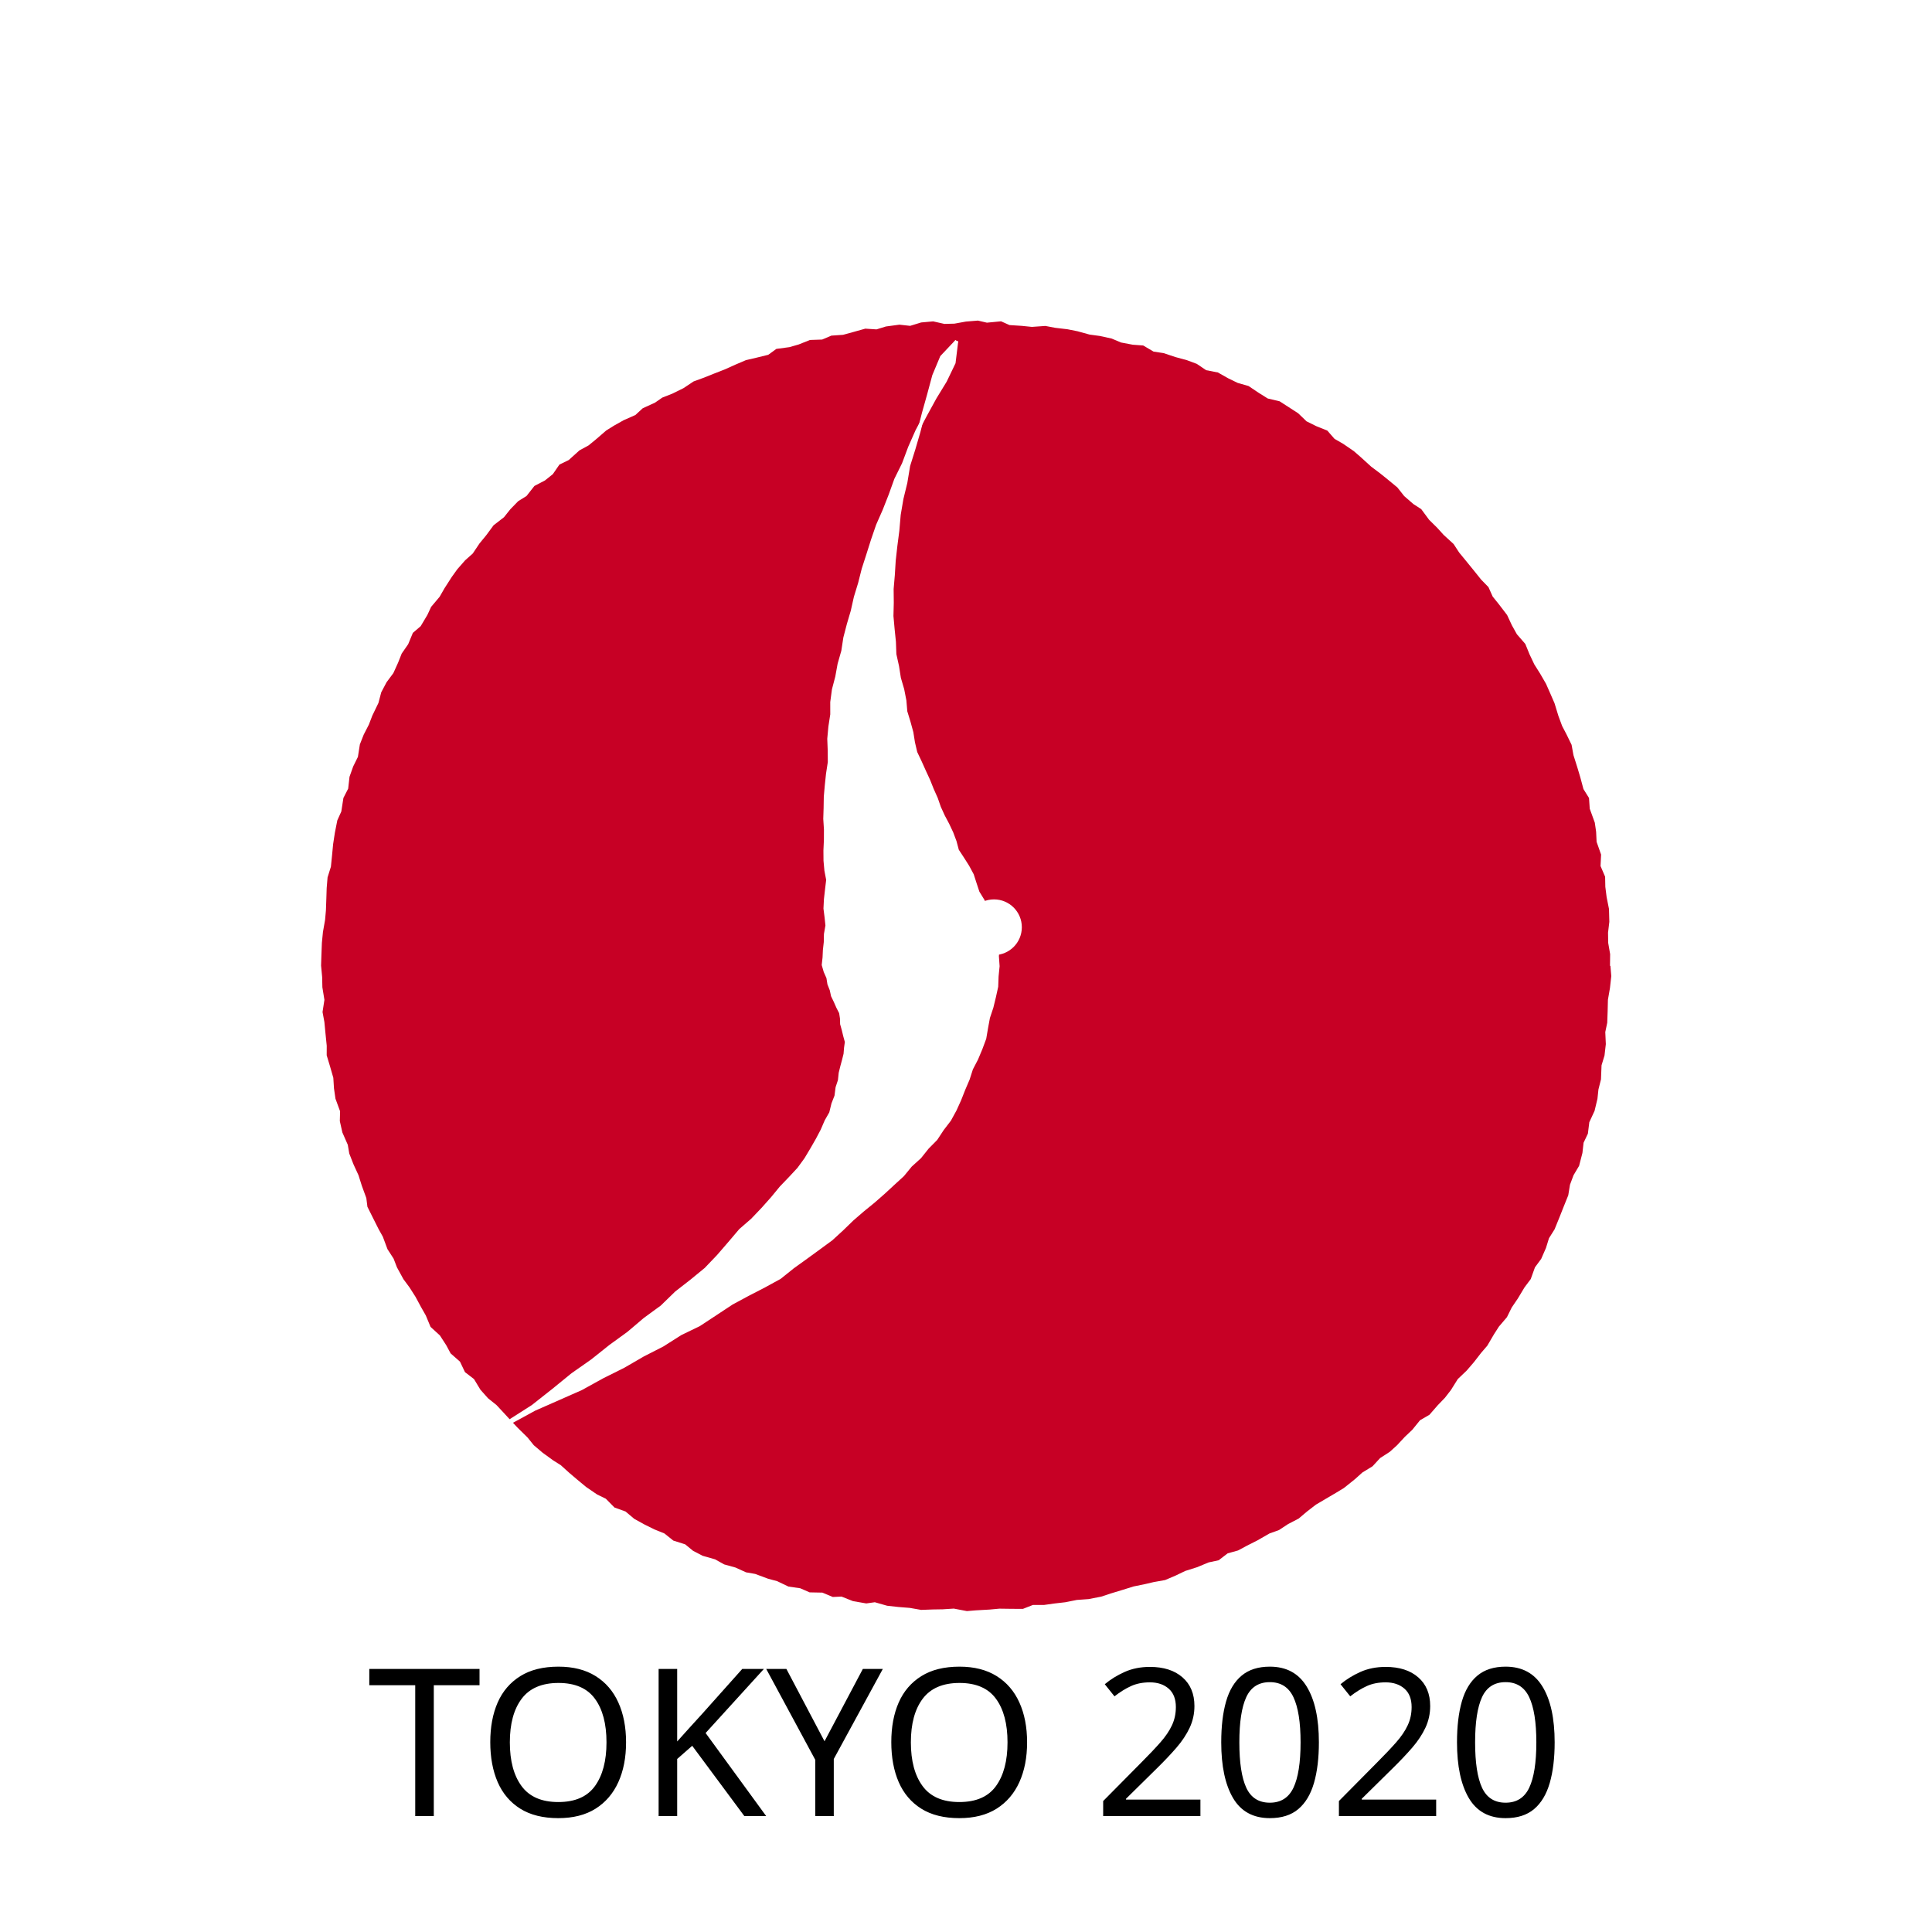
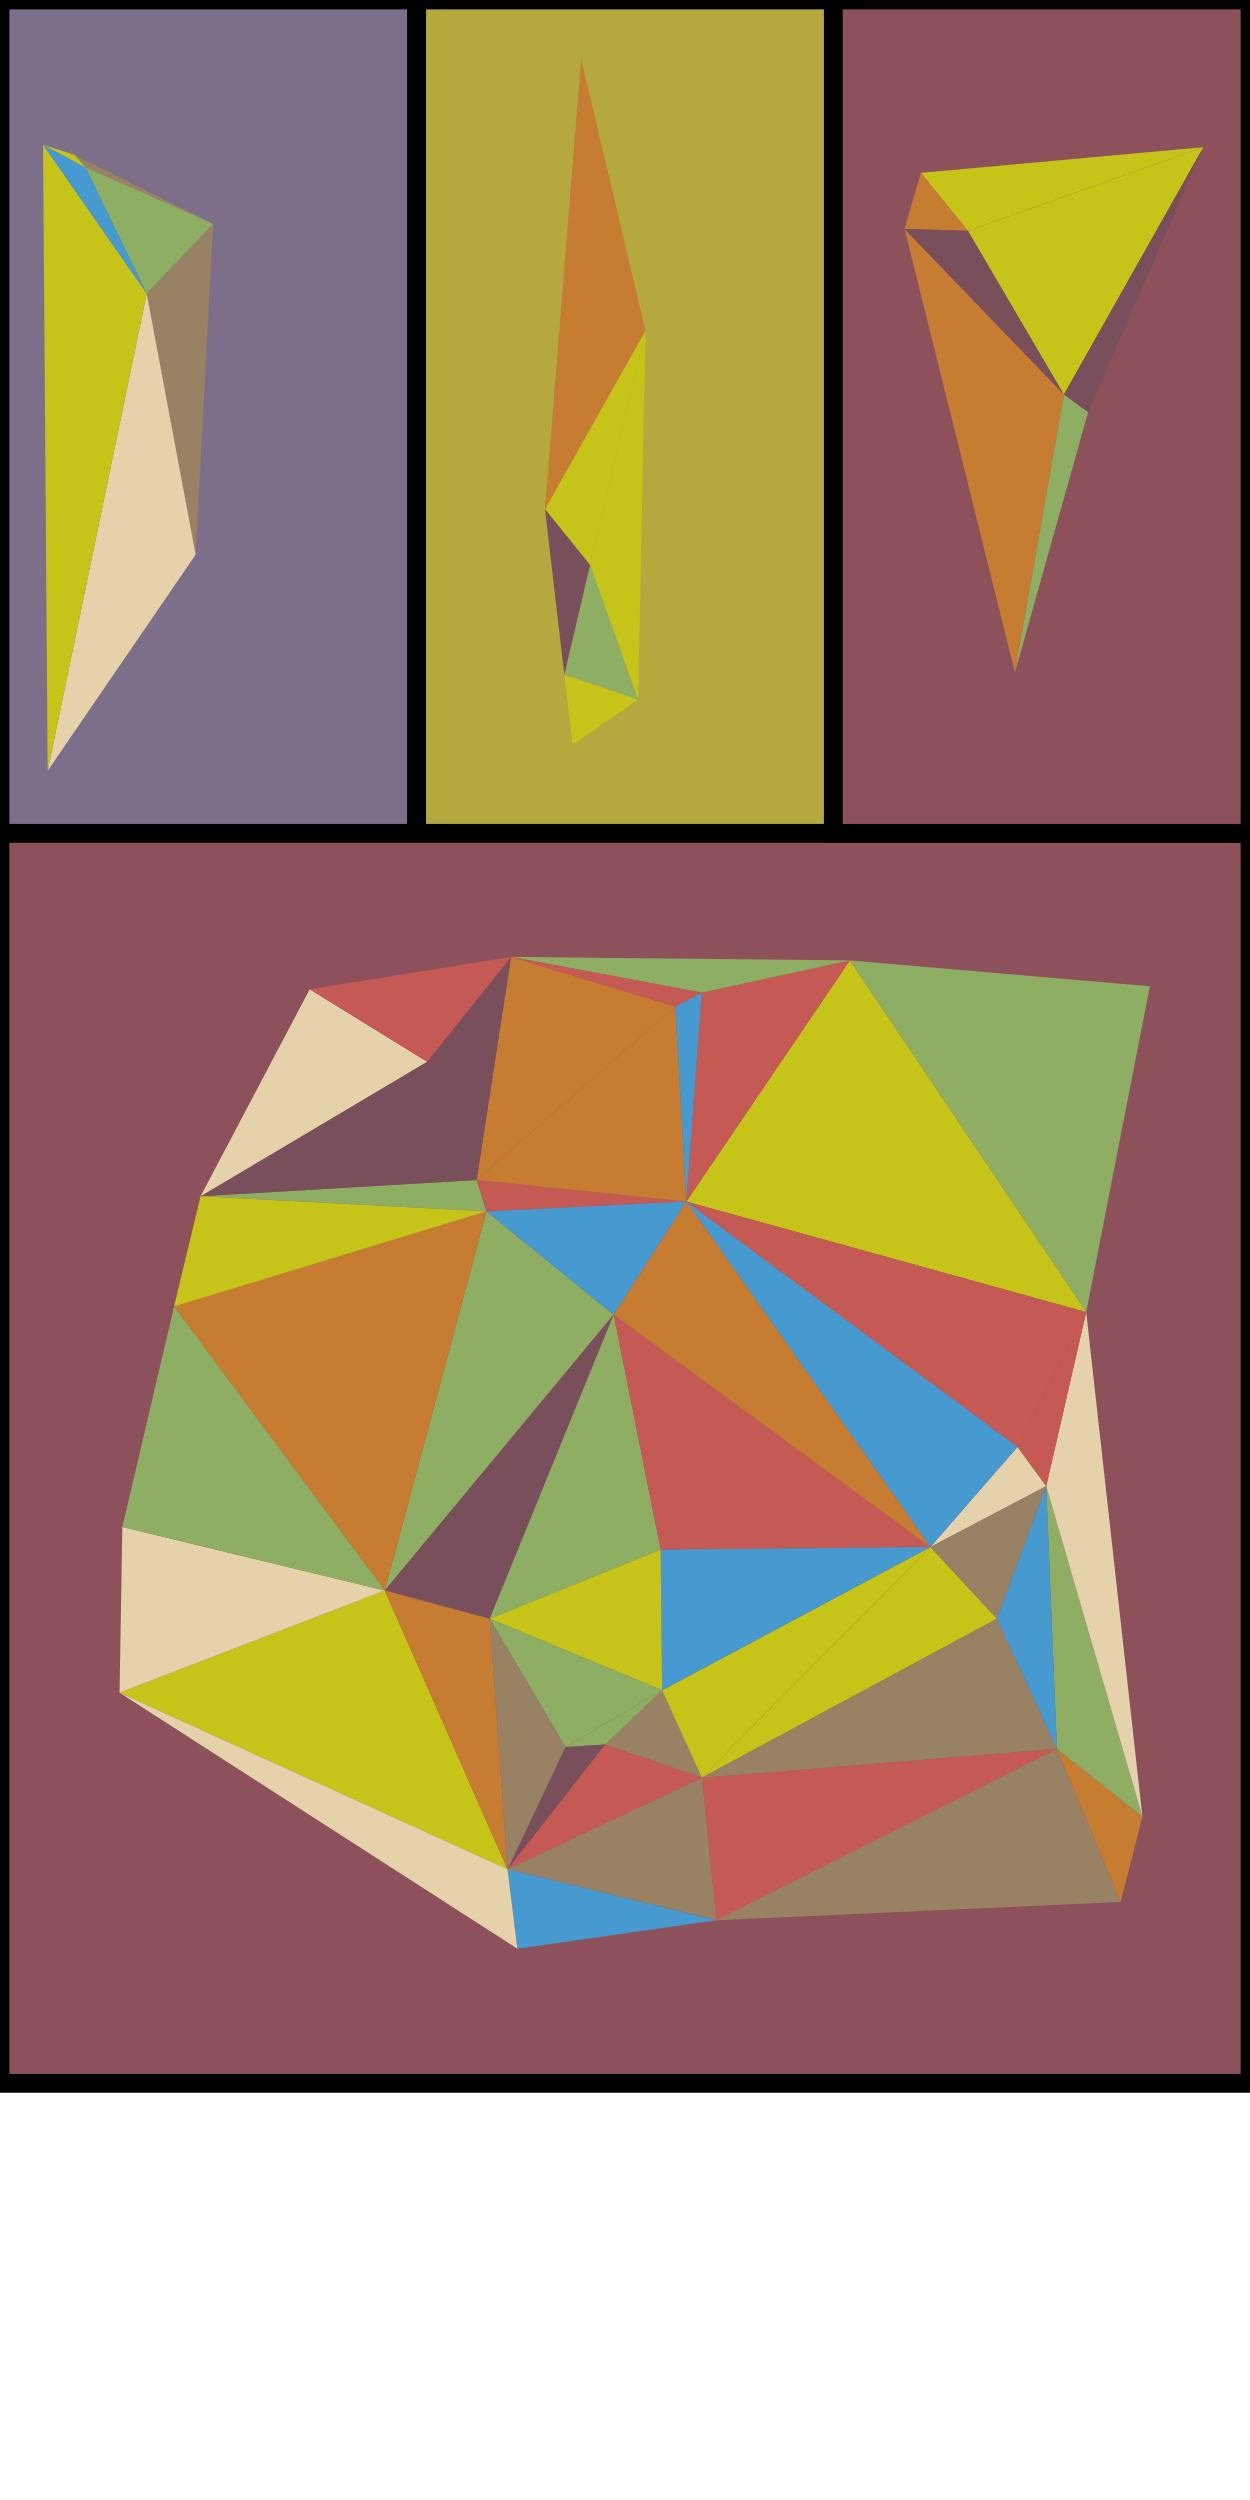
- <svg xmlns="http://www.w3.org/2000/svg" xmlns:html="http://www.w3.org/1999/xhtml" width="600" height="600" version="1.1">
+ <svg xmlns="http://www.w3.org/2000/svg" xmlns:html="http://www.w3.org/1999/xhtml" width="1000" height="2000" version="1.1">
  <html:defs>
    <html:style type="text/css">
body { background-color: rgb(234, 234, 234); }
#canvas svg { background-color: white; box-shadow: rgba(0, 0, 0, 0.059) 0px 3px 2px 0px, rgba(0, 0, 0, 0.02) -1px -1px 1px 0px inset; border-width: 1px; border-style: solid; border-color: rgb(226, 226, 226) rgb(226, 226, 226) rgb(206, 206, 206); border-image: initial; }</html:style>
  </html:defs>
-   <g transform="translate(300 300)">
-     <path fill="rgb(199, 0, 37)" stroke="none" d="M 200 0 L 200.128 -0.073 L 200.396 3.141 L 199.989 6.834 L 199.356 10.486 L 199.267 14.107 L 199.139 17.631 L 198.536 20.507 L 198.703 24.266 L 198.296 27.796 L 197.373 30.845 L 197.199 35.209 L 196.411 38.333 L 196.103 41.232 L 195.205 44.995 L 193.573 48.517 L 193.132 52.069 L 191.797 54.879 L 191.438 58.054 L 190.402 62.065 L 188.677 64.97 L 187.574 67.919 L 187.037 71.209 L 185.664 74.613 L 184.429 77.739 L 182.791 81.773 L 181.053 84.534 L 180.116 87.561 L 178.637 90.946 L 176.692 93.589 L 175.382 97.232 L 173.469 99.78 L 171.371 103.273 L 169.482 106.053 L 167.995 109.06 L 165.497 111.99 L 163.968 114.378 L 161.884 117.929 L 160.001 120.116 L 157.725 123.052 L 155.502 125.633 L 152.722 128.292 L 150.584 131.707 L 148.713 134.119 L 146.533 136.378 L 143.928 139.368 L 141.004 141.068 L 138.599 144.035 L 136.293 146.217 L 133.855 148.842 L 131.612 150.875 L 128.622 152.803 L 126.251 155.369 L 123.082 157.31 L 120.794 159.366 L 117.346 162.127 L 114.945 163.583 L 111.776 165.445 L 108.693 167.263 L 105.918 169.403 L 103.305 171.609 L 99.997 173.331 L 97.204 175.173 L 94.265 176.227 L 90.509 178.38 L 87.267 180.019 L 84.481 181.511 L 81.259 182.406 L 78.468 184.553 L 75.358 185.219 L 71.729 186.722 L 68.107 187.864 L 65.117 189.3 L 61.84 190.696 L 58.265 191.335 L 55.568 191.967 L 52.038 192.688 L 48.473 193.8 L 45.071 194.832 L 41.922 195.865 L 38.039 196.615 L 34.427 196.875 L 30.849 197.589 L 27.539 197.97 L 24.221 198.435 L 20.761 198.44 L 17.681 199.651 L 14.258 199.637 L 10.363 199.584 L 7.33 199.865 L 2.994 200.113 L 0.274 200.338 L -3.786 199.564 L -7.213 199.784 L -10.301 199.835 L -13.944 199.967 L -17.448 199.35 L -21.01 199.062 L -24.492 198.677 L -28.316 197.588 L -30.969 197.96 L -35.101 197.244 L -38.661 195.834 L -41.375 195.956 L -44.602 194.601 L -48.554 194.523 L -51.482 193.25 L -55.14 192.723 L -58.634 191.05 L -61.512 190.269 L -65.469 188.799 L -68.32 188.298 L -71.585 186.815 L -75.105 185.84 L -77.931 184.267 L -81.788 183.165 L -84.748 181.629 L -87.211 179.612 L -90.89 178.444 L -93.652 176.232 L -96.744 174.98 L -99.782 173.481 L -103.01 171.702 L -105.742 169.407 L -109.162 168.177 L -111.855 165.445 L -114.573 164.12 L -117.983 161.788 L -120.859 159.401 L -123.216 157.398 L -125.849 155.019 L -128.161 153.564 L -131.468 151.166 L -134.234 148.822 L -136.165 146.425 L -139.153 143.489 L -141.487 141.025 L -143.75 138.56 L -145.827 136.336 L -148.431 134.249 L -150.795 131.598 L -152.803 128.276 L -155.594 126.133 L -157.148 122.872 L -160.058 120.307 L -161.422 117.763 L -163.394 114.722 L -166.285 112.083 L -167.757 108.537 L -169.276 105.863 L -170.951 102.752 L -172.813 99.828 L -174.721 97.248 L -176.724 93.587 L -177.764 90.883 L -179.662 87.948 L -181.11 84.064 L -182.409 81.739 L -184.457 77.661 L -185.898 74.775 L -186.231 72.083 L -187.64 68.225 L -188.66 64.991 L -190.222 61.592 L -191.532 58.236 L -191.99 55.53 L -193.674 51.696 L -194.467 48.165 L -194.385 45.112 L -195.82 41.204 L -196.278 38.008 L -196.486 34.711 L -197.507 31.172 L -198.543 27.74 L -198.53 24.773 L -198.907 21.067 L -199.262 17.367 L -199.833 14.294 L -199.252 10.521 L -199.884 6.601 L -199.952 3.443 L -200.288 -0.138 L -200.179 -3.51 L -200.037 -7.181 L -199.706 -10.562 L -199.043 -14.335 L -198.782 -17.281 L -198.649 -21.021 L -198.547 -24.199 L -198.272 -27.516 L -197.234 -30.835 L -196.871 -34.428 L -196.544 -37.853 L -196.007 -41.368 L -195.247 -45.223 L -194.001 -47.984 L -193.351 -52.195 L -191.872 -55.078 L -191.455 -58.766 L -190.318 -61.964 L -188.851 -64.937 L -188.238 -68.829 L -187.048 -71.845 L -185.444 -74.973 L -184.371 -77.767 L -182.469 -81.698 L -181.604 -84.995 L -179.945 -88.132 L -177.834 -90.967 L -176.378 -94.182 L -175.249 -97.031 L -173.235 -99.94 L -171.783 -103.45 L -169.356 -105.535 L -167.263 -109.044 L -166.117 -111.52 L -163.463 -114.675 L -161.97 -117.286 L -159.715 -120.801 L -157.976 -123.222 L -155.541 -125.997 L -153.185 -128.096 L -151.083 -131.231 L -149.006 -133.761 L -146.714 -136.868 L -143.48 -139.374 L -141.519 -141.84 L -139.078 -144.35 L -136.483 -145.967 L -134.033 -149.082 L -130.759 -150.792 L -128.311 -152.745 L -126.261 -155.725 L -123.378 -157.127 L -120.056 -160.125 L -117.217 -161.674 L -114.952 -163.526 L -111.757 -166.29 L -109.315 -167.816 L -106.319 -169.5 L -102.682 -171.111 L -100.397 -173.207 L -96.577 -174.957 L -94.312 -176.527 L -91.209 -177.742 L -87.759 -179.442 L -84.592 -181.548 L -81.355 -182.724 L -78.217 -183.984 L -74.744 -185.347 L -71.61 -186.76 L -68.323 -188.164 L -65.102 -188.91 L -61.409 -189.817 L -58.887 -191.65 L -54.84 -192.192 L -51.979 -193.014 L -48.467 -194.417 L -44.672 -194.548 L -41.819 -195.767 L -38.166 -196.021 L -34.753 -196.961 L -31.272 -197.933 L -27.798 -197.706 L -24.872 -198.607 L -20.68 -199.17 L -17.35 -198.804 L -13.922 -199.857 L -10.204 -200.194 L -6.714 -199.408 L -3.589 -199.487 L -0.046 -200.13 L 3.701 -200.44 L 6.492 -199.791 L 10.89 -200.213 L 13.503 -199.047 L 17.352 -198.797 L 20.461 -198.481 L 24.647 -198.775 L 27.693 -198.198 L 31.536 -197.742 L 34.651 -197.122 L 38.372 -196.096 L 41.584 -195.658 L 45.233 -194.859 L 48.143 -193.631 L 51.782 -192.947 L 55.035 -192.706 L 58.247 -190.809 L 61.367 -190.335 L 65.06 -189.107 L 68.619 -188.137 L 71.673 -186.998 L 74.584 -185.033 L 78.225 -184.325 L 81.425 -182.518 L 84.376 -181.083 L 87.737 -180.123 L 90.897 -178.005 L 93.719 -176.242 L 97.405 -175.371 L 100.274 -173.52 L 103.158 -171.655 L 105.767 -169.149 L 108.781 -167.654 L 112.213 -166.274 L 114.446 -163.714 L 117.135 -162.165 L 120.46 -159.887 L 122.654 -157.976 L 125.826 -155.087 L 128.394 -153.159 L 130.893 -151.157 L 133.959 -148.626 L 136.098 -145.926 L 138.938 -143.46 L 141.372 -141.89 L 143.83 -138.565 L 146.359 -136.066 L 148.342 -133.877 L 151.42 -131.061 L 153.172 -128.385 L 154.951 -126.221 L 157.702 -122.842 L 159.979 -120.002 L 162.251 -117.671 L 163.561 -114.744 L 165.553 -112.262 L 168.044 -109 L 169.534 -105.807 L 171.08 -103.033 L 173.699 -100.016 L 175.007 -96.808 L 176.49 -93.673 L 178.286 -90.824 L 180.141 -87.616 L 181.522 -84.481 L 182.769 -81.608 L 183.98 -77.653 L 185.143 -74.514 L 186.483 -71.96 L 188.068 -68.702 L 188.649 -65.491 L 189.82 -61.793 L 190.78 -58.582 L 191.753 -54.953 L 193.48 -52.179 L 193.709 -48.856 L 195.28 -44.515 L 195.689 -41.683 L 195.838 -38.572 L 197.232 -34.597 L 197.062 -31.045 L 198.484 -27.727 L 198.548 -24.578 L 198.955 -21.371 L 199.686 -17.708 L 199.792 -13.721 L 199.391 -10.357 L 199.439 -7.182 L 200.042 -3.692" />
-     <circle cx="8.695" cy="-12.041" r="8.645" fill="rgb(255, 255, 255)" stroke="none" />
-     <path fill="rgb(255, 255, 255)" stroke="rgb(255, 255, 255)" d="M -141.302 141.623 L -134.047 137.658 L -126.662 134.406 L -119.504 131.247 L -112.927 127.613 L -106.39 124.356 L -100.306 120.827 L -94.214 117.714 L -88.667 114.19 L -82.873 111.382 L -77.739 108.001 L -72.779 104.725 L -67.661 101.967 L -62.631 99.368 L -57.828 96.738 L -53.765 93.477 L -49.655 90.521 L -45.686 87.632 L -41.841 84.812 L -38.461 81.711 L -35.271 78.617 L -31.984 75.782 L -28.683 73.093 L -25.567 70.359 L -22.592 67.612 L -19.649 64.919 L -17.214 61.947 L -14.327 59.328 L -12 56.405 L -9.33 53.701 L -7.333 50.667 L -5.108 47.762 L -3.405 44.649 L -1.965 41.47 L -0.703 38.267 L 0.648 35.116 L 1.678 31.906 L 3.285 28.821 L 4.608 25.666 L 5.795 22.479 L 6.349 19.237 L 6.944 16.019 L 8.012 12.815 L 8.795 9.601 L 9.505 6.385 L 9.62 3.215 L 9.937 0.049 L 9.717 -3.036 L 9.935 -6.151 L 9.782 -9.193 L 8.695 -12.041 L 7.67 -14.853 L 6.399 -17.576 L 5.287 -20.294 L 3.699 -22.879 L 2.803 -25.592 L 1.93 -28.296 L 0.547 -30.872 L -1.054 -33.392 L -2.699 -35.903 L -3.425 -38.629 L -4.428 -41.301 L -5.668 -43.936 L -7.061 -46.562 L -8.287 -49.25 L -9.25 -52.019 L -10.481 -54.775 L -11.605 -57.591 L -12.915 -60.429 L -14.218 -63.326 L -15.618 -66.278 L -16.343 -69.369 L -16.846 -72.537 L -17.724 -75.74 L -18.727 -79.015 L -19.008 -82.396 L -19.68 -85.844 L -20.717 -89.392 L -21.289 -93.037 L -22.123 -96.801 L -22.259 -100.632 L -22.665 -104.594 L -23.032 -108.676 L -22.928 -112.819 L -22.973 -117.109 L -22.6 -121.456 L -22.322 -125.953 L -21.808 -130.539 L -21.197 -135.246 L -20.775 -140.157 L -19.933 -145.114 L -18.715 -150.116 L -17.84 -155.397 L -16.209 -160.591 L -14.637 -165.977 L -13.209 -171.607 L -11.595 -177.361 L -9.988 -183.33 L -7.557 -189.135 L -2.911 -194.06 L -5.646 -188.237 L -8.21 -182.531 L -10.607 -176.938 L -12.843 -171.457 L -14.92 -166.086 L -16.844 -160.823 L -18.62 -155.665 L -20.25 -150.611 L -21.741 -145.659 L -23.097 -140.806 L -24.321 -136.05 L -25.419 -131.39 L -26.394 -126.823 L -27.252 -122.348 L -27.997 -117.962 L -28.633 -113.663 L -29.164 -109.449 L -29.595 -105.318 L -29.931 -101.269 L -30.176 -97.298 L -30.335 -93.405 L -30.411 -89.586 L -30.409 -85.84 L -30.335 -82.165 L -30.191 -78.559 L -29.983 -75.02 L -29.716 -71.545 L -29.393 -68.133 L -29.018 -64.782 L -28.598 -61.489 L -28.135 -58.252 L -27.634 -55.07 L -27.101 -51.941 L -26.538 -48.862 L -25.952 -45.831 L -25.345 -42.846 L -24.723 -39.906 L -24.09 -37.007 L -23.451 -34.149 L -22.81 -31.329 L -22.17 -28.545 L -21.538 -25.795 L -20.917 -23.076 L -20.312 -20.388 L -19.727 -17.727 L -19.167 -15.093 L -18.635 -12.482 L -18.137 -9.892 L -17.678 -7.322 L -17.26 -4.77 L -16.89 -2.233 L -16.571 0.29 L -16.307 2.802 L -16.104 5.304 L -15.965 7.799 L -15.896 10.289 L -15.9 12.775 L -15.982 15.261 L -16.147 17.747 L -16.399 20.236 L -16.741 22.73 L -17.18 25.231 L -17.719 27.742 L -18.363 30.263 L -19.116 32.797 L -19.982 35.347 L -20.967 37.914 L -22.074 40.5 L -23.308 43.108 L -24.673 45.738 L -26.174 48.395 L -27.816 51.079 L -29.602 53.792 L -31.537 56.537 L -33.626 59.316 L -35.873 62.13 L -38.283 64.982 L -40.86 67.874 L -43.608 70.808 L -46.532 73.785 L -49.636 76.809 L -52.925 79.88 L -56.403 83.002 L -60.075 86.175 L -63.946 89.403 L -68.018 92.687 L -72.298 96.029 L -76.789 99.431 L -81.496 102.896 L -86.424 106.425 L -91.576 110.021 L -96.957 113.685 L -102.573 117.419 L -108.426 121.226 L -114.522 125.108 L -120.865 129.066 L -127.46 133.103 L -134.31 137.221 L -141.421 141.421 Z" />
-     <path fill="rgb(255, 255, 255)" stroke="rgb(255, 255, 255)" d="M -141.541 141.22 L -134.573 136.783 L -128.257 131.8 L -122.227 126.885 L -116.117 122.603 L -110.462 118.096 L -104.839 114.011 L -99.701 109.655 L -94.485 105.852 L -89.974 101.468 L -85.254 97.791 L -80.799 94.138 L -76.935 90.091 L -73.405 86.006 L -70.063 82.068 L -66.386 78.874 L -63.152 75.482 L -60.164 72.129 L -57.431 68.806 L -54.603 65.86 L -51.944 62.998 L -49.735 59.966 L -47.883 56.871 L -46.179 53.901 L -44.661 51.02 L -43.425 48.155 L -41.989 45.638 L -41.304 42.829 L -40.348 40.385 L -40.016 37.776 L -39.282 35.548 L -39.039 33.238 L -38.529 31.178 L -37.999 29.224 L -37.529 27.328 L -37.373 25.409 L -37.116 23.577 L -37.645 21.642 L -38.091 19.795 L -38.593 17.993 L -38.643 16.257 L -38.909 14.503 L -39.813 12.735 L -40.587 10.977 L -41.436 9.213 L -41.828 7.393 L -42.551 5.554 L -42.858 3.615 L -43.714 1.685 L -44.302 -0.348 L -44.051 -2.603 L -43.945 -4.931 L -43.67 -7.387 L -43.62 -9.892 L -43.153 -12.576 L -43.427 -15.184 L -43.765 -17.857 L -43.623 -20.717 L -43.287 -23.698 L -42.92 -26.755 L -43.477 -29.669 L -43.753 -32.714 L -43.779 -35.875 L -43.629 -39.13 L -43.617 -42.411 L -43.827 -45.704 L -43.72 -49.107 L -43.664 -52.549 L -43.355 -56.076 L -42.977 -59.652 L -42.419 -63.286 L -42.443 -66.897 L -42.586 -70.554 L -42.243 -74.3 L -41.655 -78.103 L -41.661 -81.935 L -41.139 -85.836 L -40.105 -89.779 L -39.38 -93.772 L -38.23 -97.795 L -37.604 -101.905 L -36.526 -106.042 L -35.295 -110.222 L -34.337 -114.506 L -33.021 -118.814 L -31.904 -123.239 L -30.466 -127.693 L -29.03 -132.24 L -27.445 -136.854 L -25.418 -141.454 L -23.55 -146.203 L -21.786 -151.107 L -19.399 -155.933 L -17.48 -161.055 L -15.204 -166.196 L -12.476 -171.308 L -9.62 -176.515 L -6.432 -181.732 L -3.735 -187.34 L -2.911 -194.06 L -5.646 -188.237 L -8.21 -182.531 L -10.607 -176.938 L -12.843 -171.457 L -14.92 -166.086 L -16.844 -160.823 L -18.62 -155.665 L -20.25 -150.611 L -21.741 -145.659 L -23.097 -140.806 L -24.321 -136.05 L -25.419 -131.39 L -26.394 -126.823 L -27.252 -122.348 L -27.997 -117.962 L -28.633 -113.663 L -29.164 -109.449 L -29.595 -105.318 L -29.931 -101.269 L -30.176 -97.298 L -30.335 -93.405 L -30.411 -89.586 L -30.409 -85.84 L -30.335 -82.165 L -30.191 -78.559 L -29.983 -75.02 L -29.716 -71.545 L -29.393 -68.133 L -29.018 -64.782 L -28.598 -61.489 L -28.135 -58.252 L -27.634 -55.07 L -27.101 -51.941 L -26.538 -48.862 L -25.952 -45.831 L -25.345 -42.846 L -24.723 -39.906 L -24.09 -37.007 L -23.451 -34.149 L -22.81 -31.329 L -22.17 -28.545 L -21.538 -25.795 L -20.917 -23.076 L -20.312 -20.388 L -19.727 -17.727 L -19.167 -15.093 L -18.635 -12.482 L -18.137 -9.892 L -17.678 -7.322 L -17.26 -4.77 L -16.89 -2.233 L -16.571 0.29 L -16.307 2.802 L -16.104 5.304 L -15.965 7.799 L -15.896 10.289 L -15.9 12.775 L -15.982 15.261 L -16.147 17.747 L -16.399 20.236 L -16.741 22.73 L -17.18 25.231 L -17.719 27.742 L -18.363 30.263 L -19.116 32.797 L -19.982 35.347 L -20.967 37.914 L -22.074 40.5 L -23.308 43.108 L -24.673 45.738 L -26.174 48.395 L -27.816 51.079 L -29.602 53.792 L -31.537 56.537 L -33.626 59.316 L -35.873 62.13 L -38.283 64.982 L -40.86 67.874 L -43.608 70.808 L -46.532 73.785 L -49.636 76.809 L -52.925 79.88 L -56.403 83.002 L -60.075 86.175 L -63.946 89.403 L -68.018 92.687 L -72.298 96.029 L -76.789 99.431 L -81.496 102.896 L -86.424 106.425 L -91.576 110.021 L -96.957 113.685 L -102.573 117.419 L -108.426 121.226 L -114.522 125.108 L -120.865 129.066 L -127.46 133.103 L -134.31 137.221 L -141.421 141.421 Z" />
-     <text x="0" y="264" fill="rgb(0, 0, 0)" stroke="none" text-anchor="middle" font-family="bauserif" font-size="64">TOKYO 2020</text>
-   </g>
+   <rect x="0" y="0" width="333.333" height="666.667" fill="rgb(125, 111, 137)" stroke="rgb(0, 0, 0)" stroke-width="15" />
+   <rect x="333.333" y="0" width="333.333" height="666.667" fill="rgb(181, 168, 63)" stroke="rgb(0, 0, 0)" stroke-width="15" />
+   <rect x="0" y="666.667" width="1000" height="1000" fill="rgb(141, 81, 91)" stroke="rgb(0, 0, 0)" stroke-width="15" />
+   <rect x="666.667" y="0" width="333.333" height="666.667" fill="rgb(141, 81, 91)" stroke="rgb(0, 0, 0)" stroke-width="15" />
+   <polygon points="0 0 13.922 -264.675 -39.146 -208.862" transform="translate(156.5186 443.6801)" fill="rgb(153, 130, 99)" stroke="none" />
+   <polygon points="0 0 118.377 -172.927 79.231 -381.79" transform="translate(38.14173 616.6074)" fill="rgb(229, 210, 170)" stroke="none" />
+   <polygon points="0 0 -110.72 -54.982 -102.09 -45.081" transform="translate(170.4405 179.0052)" fill="rgb(153, 130, 99)" stroke="none" />
+   <polygon points="0 0 53.068 -55.813 -49.023 -100.893" transform="translate(117.3729 234.8178)" fill="rgb(142, 174, 99)" stroke="none" />
+   <polygon points="0 0 79.231 -381.79 -3.717 -500.876" transform="translate(38.14173 616.6074)" fill="rgb(198, 196, 25)" stroke="none" />
+   <polygon points="0 0 -49.023 -100.893 -82.948 -119.086" transform="translate(117.3729 234.8178)" fill="rgb(71, 154, 208)" stroke="none" />
+   <polygon points="0 0 -8.629 -9.901 -33.925 -18.193" transform="translate(68.35005 133.9243)" fill="rgb(198, 196, 25)" stroke="none" />
+   <polygon points="0 0 5.856 -295.268 -38.457 -107.807" transform="translate(510.5268 559.7905)" fill="rgb(198, 196, 25)" stroke="none" />
+   <polygon points="0 0 44.313 -187.461 -36.099 -44.663" transform="translate(472.0695 451.9831)" fill="rgb(198, 196, 25)" stroke="none" />
+   <polygon points="0 0 -38.457 -107.807 -59.061 -19.857" transform="translate(510.5268 559.7905)" fill="rgb(142, 174, 99)" stroke="none" />
+   <polygon points="0 0 52.414 -35.899 -6.647 -55.756" transform="translate(458.113 595.6896)" fill="rgb(198, 196, 25)" stroke="none" />
+   <polygon points="0 0 -36.099 -44.663 -20.604 87.951" transform="translate(472.0695 451.9831)" fill="rgb(121, 79, 91)" stroke="none" />
+   <polygon points="0 0 80.412 -142.797 28.897 -360.309" transform="translate(435.9704 407.3198)" fill="rgb(198, 124, 49)" stroke="none" />
+   <polygon points="0 0 -81.317 303.294 101.757 82.639" transform="translate(389.1516 969.1147)" fill="rgb(142, 174, 99)" stroke="none" />
+   <polygon points="0 0 83.924 22.627 183.074 -220.655" transform="translate(307.8343 1272.409)" fill="rgb(121, 79, 91)" stroke="none" />
+   <polygon points="0 0 136.737 -55.314 99.15 -243.282" transform="translate(391.7583 1295.036)" fill="rgb(142, 174, 99)" stroke="none" />
+   <polygon points="0 0 215.819 -2.111 -37.586 -187.968" transform="translate(528.495 1239.722)" fill="rgb(197, 90, 84)" stroke="none" />
+   <polygon points="0 0 81.317 -303.294 -168.604 -227.147" transform="translate(307.8343 1272.409)" fill="rgb(198, 124, 49)" stroke="none" />
+   <polygon points="0 0 -69.693 80.139 22.958 31.439" transform="translate(814.007 1157.472)" fill="rgb(229, 210, 170)" stroke="none" />
+   <polygon points="0 0 -7.841 -25.135 -228.682 -12.132" transform="translate(389.1516 969.1147)" fill="rgb(142, 174, 99)" stroke="none" />
+   <polygon points="0 0 249.921 -76.147 21.238 -88.279" transform="translate(139.2307 1045.262)" fill="rgb(198, 196, 25)" stroke="none" />
+   <polygon points="0 0 11.639 113.979 284.056 -23.157" transform="translate(561.4511 1422.191)" fill="rgb(197, 90, 84)" stroke="none" />
+   <polygon points="0 0 323.402 -14.661 272.417 -137.136" transform="translate(573.09 1536.171)" fill="rgb(153, 130, 99)" stroke="none" />
+   <polygon points="0 0 17.447 -68.035 -50.986 -122.475" transform="translate(896.4925 1521.51)" fill="rgb(198, 124, 49)" stroke="none" />
+   <polygon points="0 0 -76.974 -264.564 -68.432 -54.44" transform="translate(913.9391 1453.475)" fill="rgb(142, 174, 99)" stroke="none" />
+   <polygon points="0 0 77.482 26.555 45.709 -43.417" transform="translate(483.9692 1395.637)" fill="rgb(153, 130, 99)" stroke="none" />
+   <polygon points="0 0 182.863 -184.58 -31.773 -69.972" transform="translate(561.4511 1422.191)" fill="rgb(198, 196, 25)" stroke="none" />
+   <polygon points="0 0 -215.819 2.111 -214.636 114.608" transform="translate(744.3139 1237.612)" fill="rgb(71, 154, 208)" stroke="none" />
+   <polygon points="0 0 -136.737 55.314 1.183 112.497" transform="translate(528.495 1239.722)" fill="rgb(198, 196, 25)" stroke="none" />
+   <polygon points="0 0 60.612 102.575 137.92 57.184" transform="translate(391.7583 1295.036)" fill="rgb(142, 174, 99)" stroke="none" />
+   <polygon points="0 0 31.599 -1.974 77.308 -45.392" transform="translate(452.3705 1397.611)" fill="rgb(142, 174, 99)" stroke="none" />
+   <polygon points="0 0 -11.639 -113.979 -167.048 -40.773" transform="translate(573.09 1536.171)" fill="rgb(153, 130, 99)" stroke="none" />
+   <polygon points="0 0 -77.482 -26.555 -155.409 73.207" transform="translate(561.4511 1422.191)" fill="rgb(197, 90, 84)" stroke="none" />
+   <polygon points="0 0 -31.599 1.974 -77.927 99.761" transform="translate(483.9692 1395.637)" fill="rgb(121, 79, 91)" stroke="none" />
+   <polygon points="0 0 -212.194 81.734 98.208 222.989" transform="translate(307.8343 1272.409)" fill="rgb(198, 196, 25)" stroke="none" />
+   <polygon points="0 0 -83.924 -22.627 14.284 200.362" transform="translate(391.7583 1295.036)" fill="rgb(198, 124, 49)" stroke="none" />
+   <polygon points="0 0 -60.612 -102.575 -46.328 97.787" transform="translate(452.3705 1397.611)" fill="rgb(153, 130, 99)" stroke="none" />
+   <polygon points="0 0 7.841 25.135 167.767 17.27" transform="translate(381.3103 943.9799)" fill="rgb(197, 90, 84)" stroke="none" />
+   <polygon points="0 0 101.757 82.639 159.926 -7.865" transform="translate(389.1516 969.1147)" fill="rgb(71, 154, 208)" stroke="none" />
+   <polygon points="0 0 69.693 -80.139 -195.236 -276.362" transform="translate(744.3139 1237.612)" fill="rgb(71, 154, 208)" stroke="none" />
+   <polygon points="0 0 253.405 185.858 58.169 -90.504" transform="translate(490.9087 1051.754)" fill="rgb(198, 124, 49)" stroke="none" />
+   <polygon points="0 0 -167.048 -40.773 -159.193 22.78" transform="translate(573.09 1536.171)" fill="rgb(71, 154, 208)" stroke="none" />
+   <polygon points="0 0 -310.402 -141.255 7.855 63.553" transform="translate(406.0422 1495.398)" fill="rgb(229, 210, 170)" stroke="none" />
+   <polygon points="0 0 -240.016 -20.716 -50.913 260.619" transform="translate(919.8677 789.0484)" fill="rgb(142, 174, 99)" stroke="none" />
+   <polygon points="0 0 76.974 264.564 31.989 -139.244" transform="translate(836.965 1188.911)" fill="rgb(229, 210, 170)" stroke="none" />
+   <polygon points="0 0 22.958 31.439 54.947 -107.805" transform="translate(814.007 1157.472)" fill="rgb(197, 90, 84)" stroke="none" />
+   <polygon points="0 0 -130.775 192.917 189.102 281.335" transform="translate(679.8521 768.3323)" fill="rgb(198, 196, 25)" stroke="none" />
+   <polygon points="0 0 264.93 196.223 319.877 88.418" transform="translate(549.0774 961.2495)" fill="rgb(197, 90, 84)" stroke="none" />
+   <polygon points="0 0 212.194 -81.734 2.234 -132.587" transform="translate(95.64019 1354.143)" fill="rgb(229, 210, 170)" stroke="none" />
+   <polygon points="0 0 -168.604 -227.147 -209.96 -50.853" transform="translate(307.8343 1272.409)" fill="rgb(142, 174, 99)" stroke="none" />
+   <polygon points="0 0 -182.863 184.58 53.237 57.318" transform="translate(744.3139 1237.612)" fill="rgb(198, 196, 25)" stroke="none" />
+   <polygon points="0 0 284.056 -23.157 236.1 -127.262" transform="translate(561.4511 1422.191)" fill="rgb(153, 130, 99)" stroke="none" />
+   <polygon points="0 0 -92.651 48.7 -39.414 106.018" transform="translate(836.965 1188.911)" fill="rgb(153, 130, 99)" stroke="none" />
+   <polygon points="0 0 -8.542 -210.123 -47.956 -104.105" transform="translate(845.5068 1399.034)" fill="rgb(71, 154, 208)" stroke="none" />
+   <polygon points="0 0 167.767 17.27 158.9 -138.724" transform="translate(381.3103 943.9799)" fill="rgb(198, 124, 49)" stroke="none" />
+   <polygon points="0 0 -27.534 178.445 131.366 39.721" transform="translate(408.8438 765.5351)" fill="rgb(198, 124, 49)" stroke="none" />
+   <polygon points="0 0 220.841 -13.003 181.193 -107.621" transform="translate(160.4691 956.9825)" fill="rgb(121, 79, 91)" stroke="none" />
+   <polygon points="0 0 -87.29 165.537 93.902 57.916" transform="translate(247.7593 791.4457)" fill="rgb(229, 210, 170)" stroke="none" />
+   <polygon points="0 0 27.534 -178.445 -39.649 -94.618" transform="translate(381.3103 943.9799)" fill="rgb(121, 79, 91)" stroke="none" />
+   <polygon points="0 0 -161.084 25.911 -67.182 83.827" transform="translate(408.8438 765.5351)" fill="rgb(197, 90, 84)" stroke="none" />
+   <polygon points="0 0 130.775 -192.917 12.302 -167.151" transform="translate(549.0774 961.2495)" fill="rgb(197, 90, 84)" stroke="none" />
+   <polygon points="0 0 8.867 155.994 21.169 -11.157" transform="translate(540.2103 805.2557)" fill="rgb(71, 154, 208)" stroke="none" />
+   <polygon points="0 0 -271.008 -2.797 -118.473 25.766" transform="translate(679.8521 768.3323)" fill="rgb(142, 174, 99)" stroke="none" />
+   <polygon points="0 0 131.366 39.721 152.535 28.563" transform="translate(408.8438 765.5351)" fill="rgb(197, 90, 84)" stroke="none" />
+   <polygon points="0 0 -37.701 -46.37 -50.781 -1.486" transform="translate(774.4303 184.6529)" fill="rgb(198, 124, 49)" stroke="none" />
+   <polygon points="0 0 39.235 -222.434 -88.284 -354.856" transform="translate(811.9337 538.023)" fill="rgb(198, 124, 49)" stroke="none" />
+   <polygon points="0 0 -76.738 -130.936 -127.519 -132.421" transform="translate(851.1687 315.5887)" fill="rgb(121, 79, 91)" stroke="none" />
+   <polygon points="0 0 37.701 46.37 226.011 -20.565" transform="translate(736.7292 138.2825)" fill="rgb(198, 196, 25)" stroke="none" />
+   <polygon points="0 0 76.738 130.936 188.31 -66.935" transform="translate(774.4303 184.6529)" fill="rgb(198, 196, 25)" stroke="none" />
+   <polygon points="0 0 -39.235 222.434 19.325 14.089" transform="translate(851.1687 315.5887)" fill="rgb(142, 174, 99)" stroke="none" />
+   <polygon points="0 0 -111.572 197.871 -92.247 211.96" transform="translate(962.7404 117.7179)" fill="rgb(121, 79, 91)" stroke="none" />
</svg>
